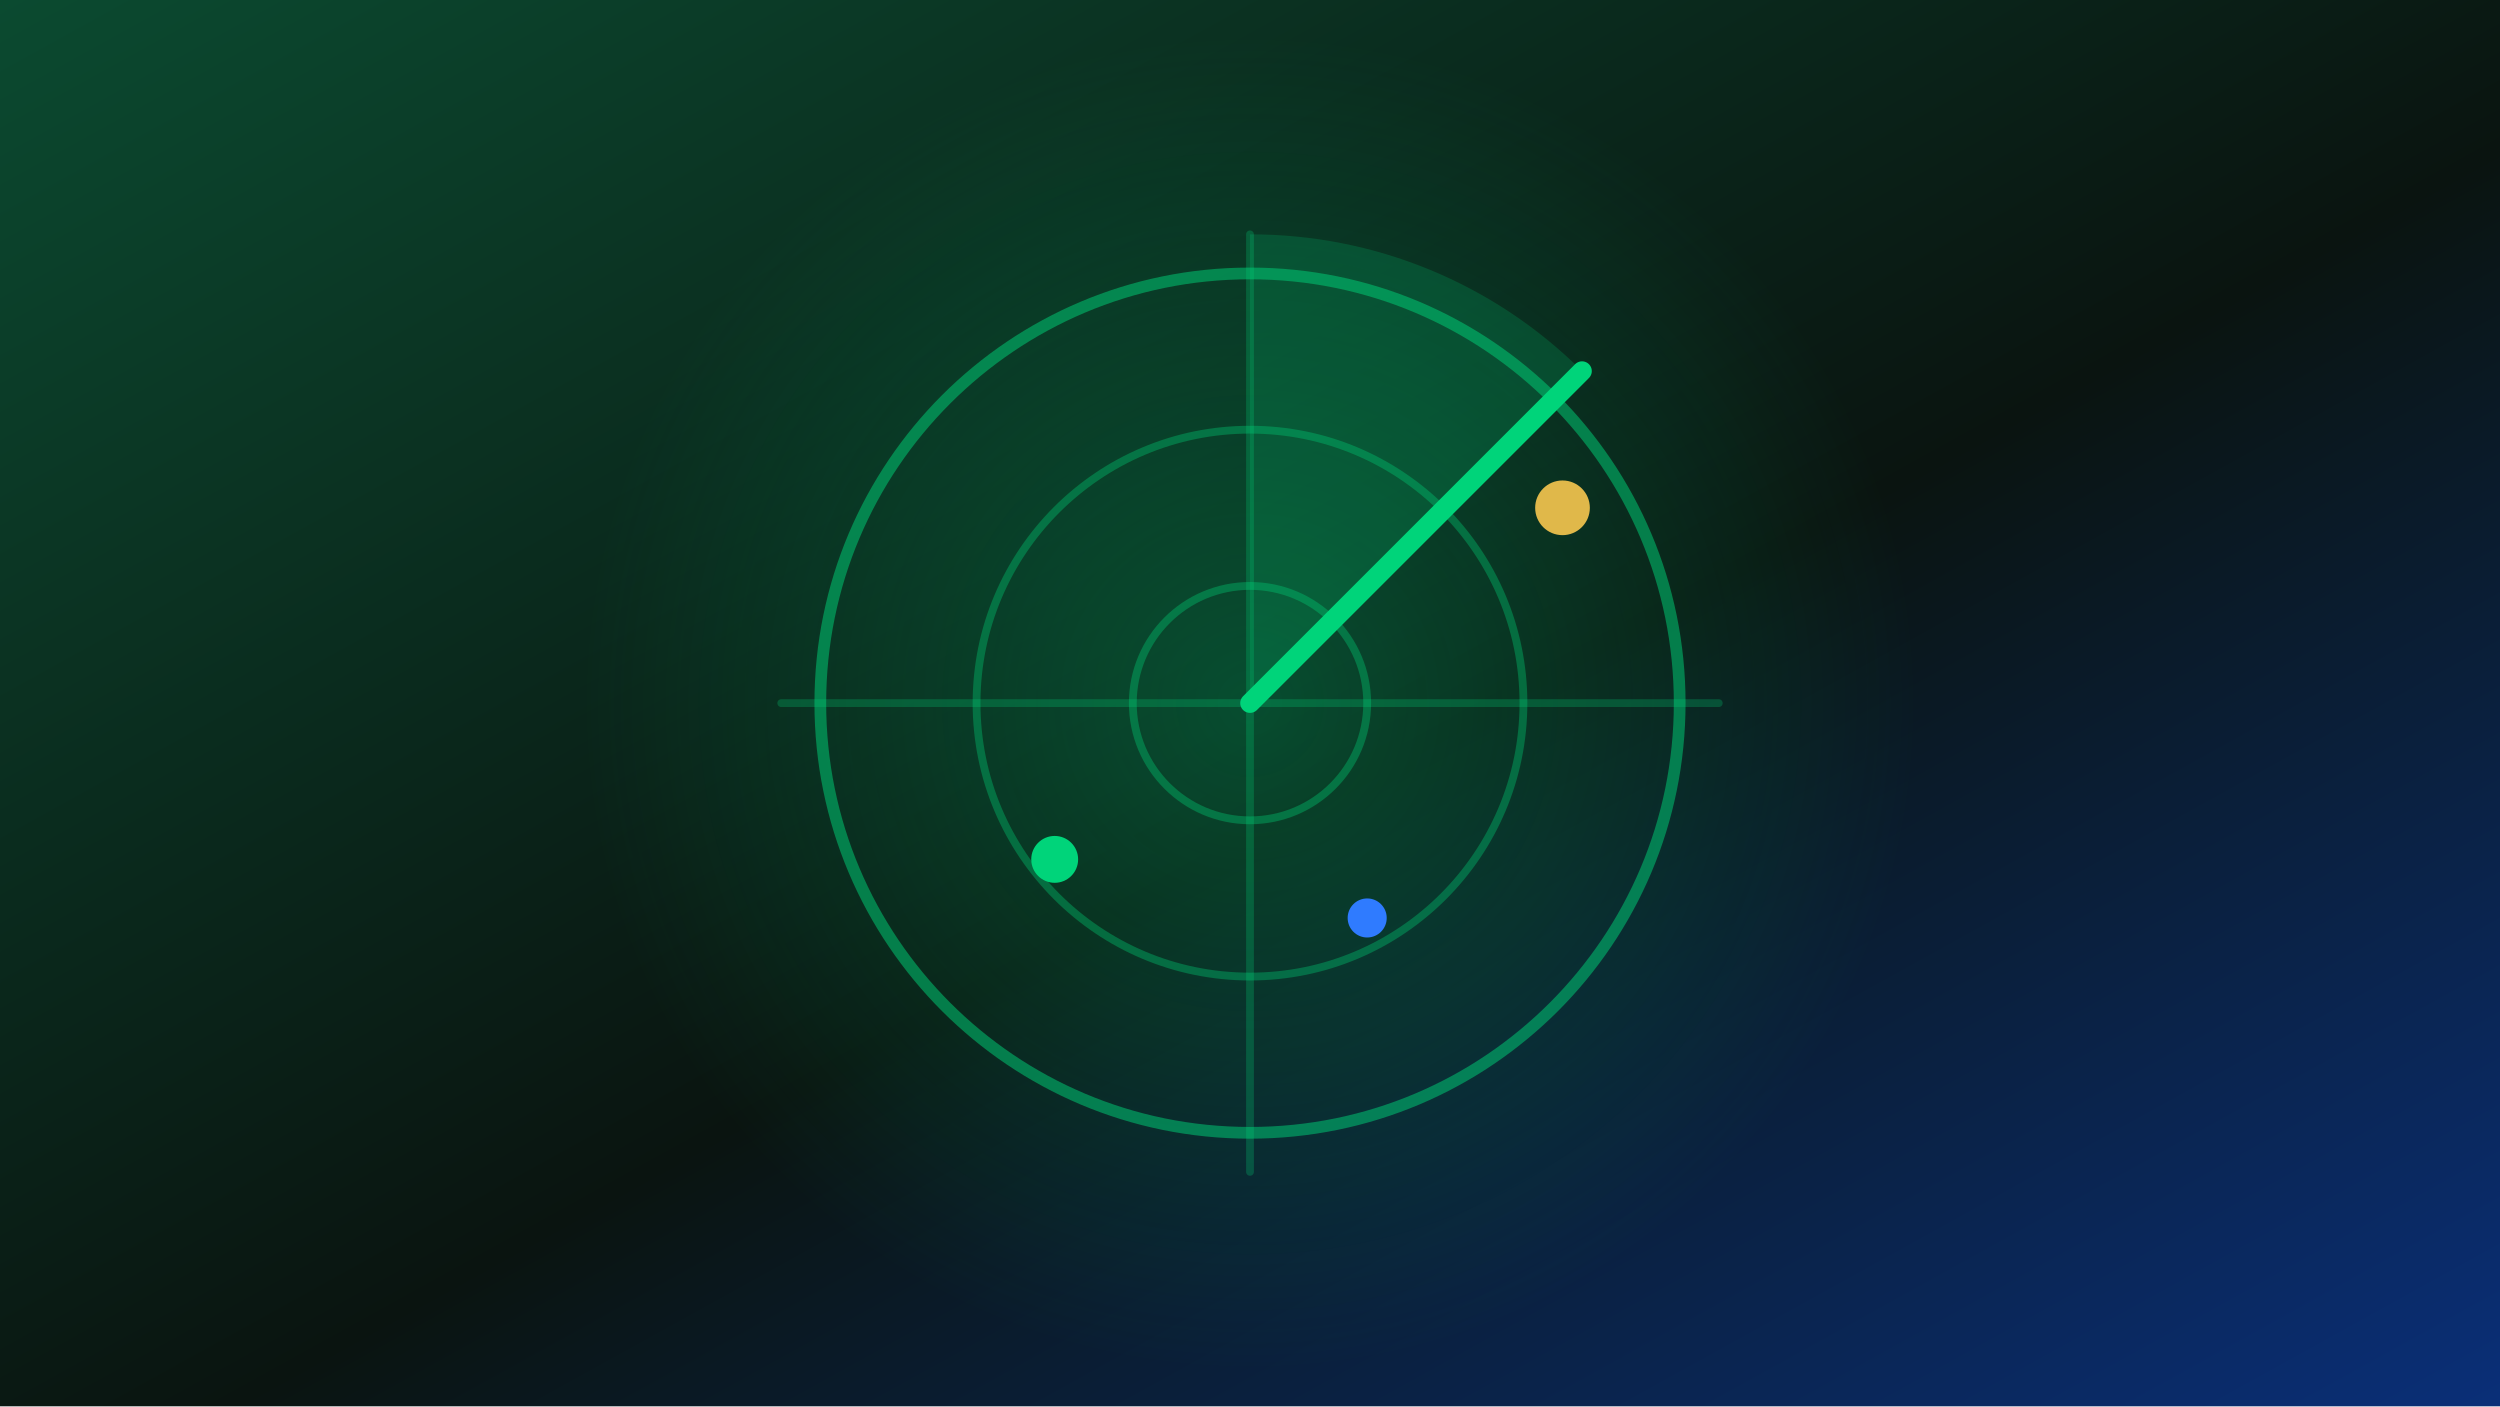
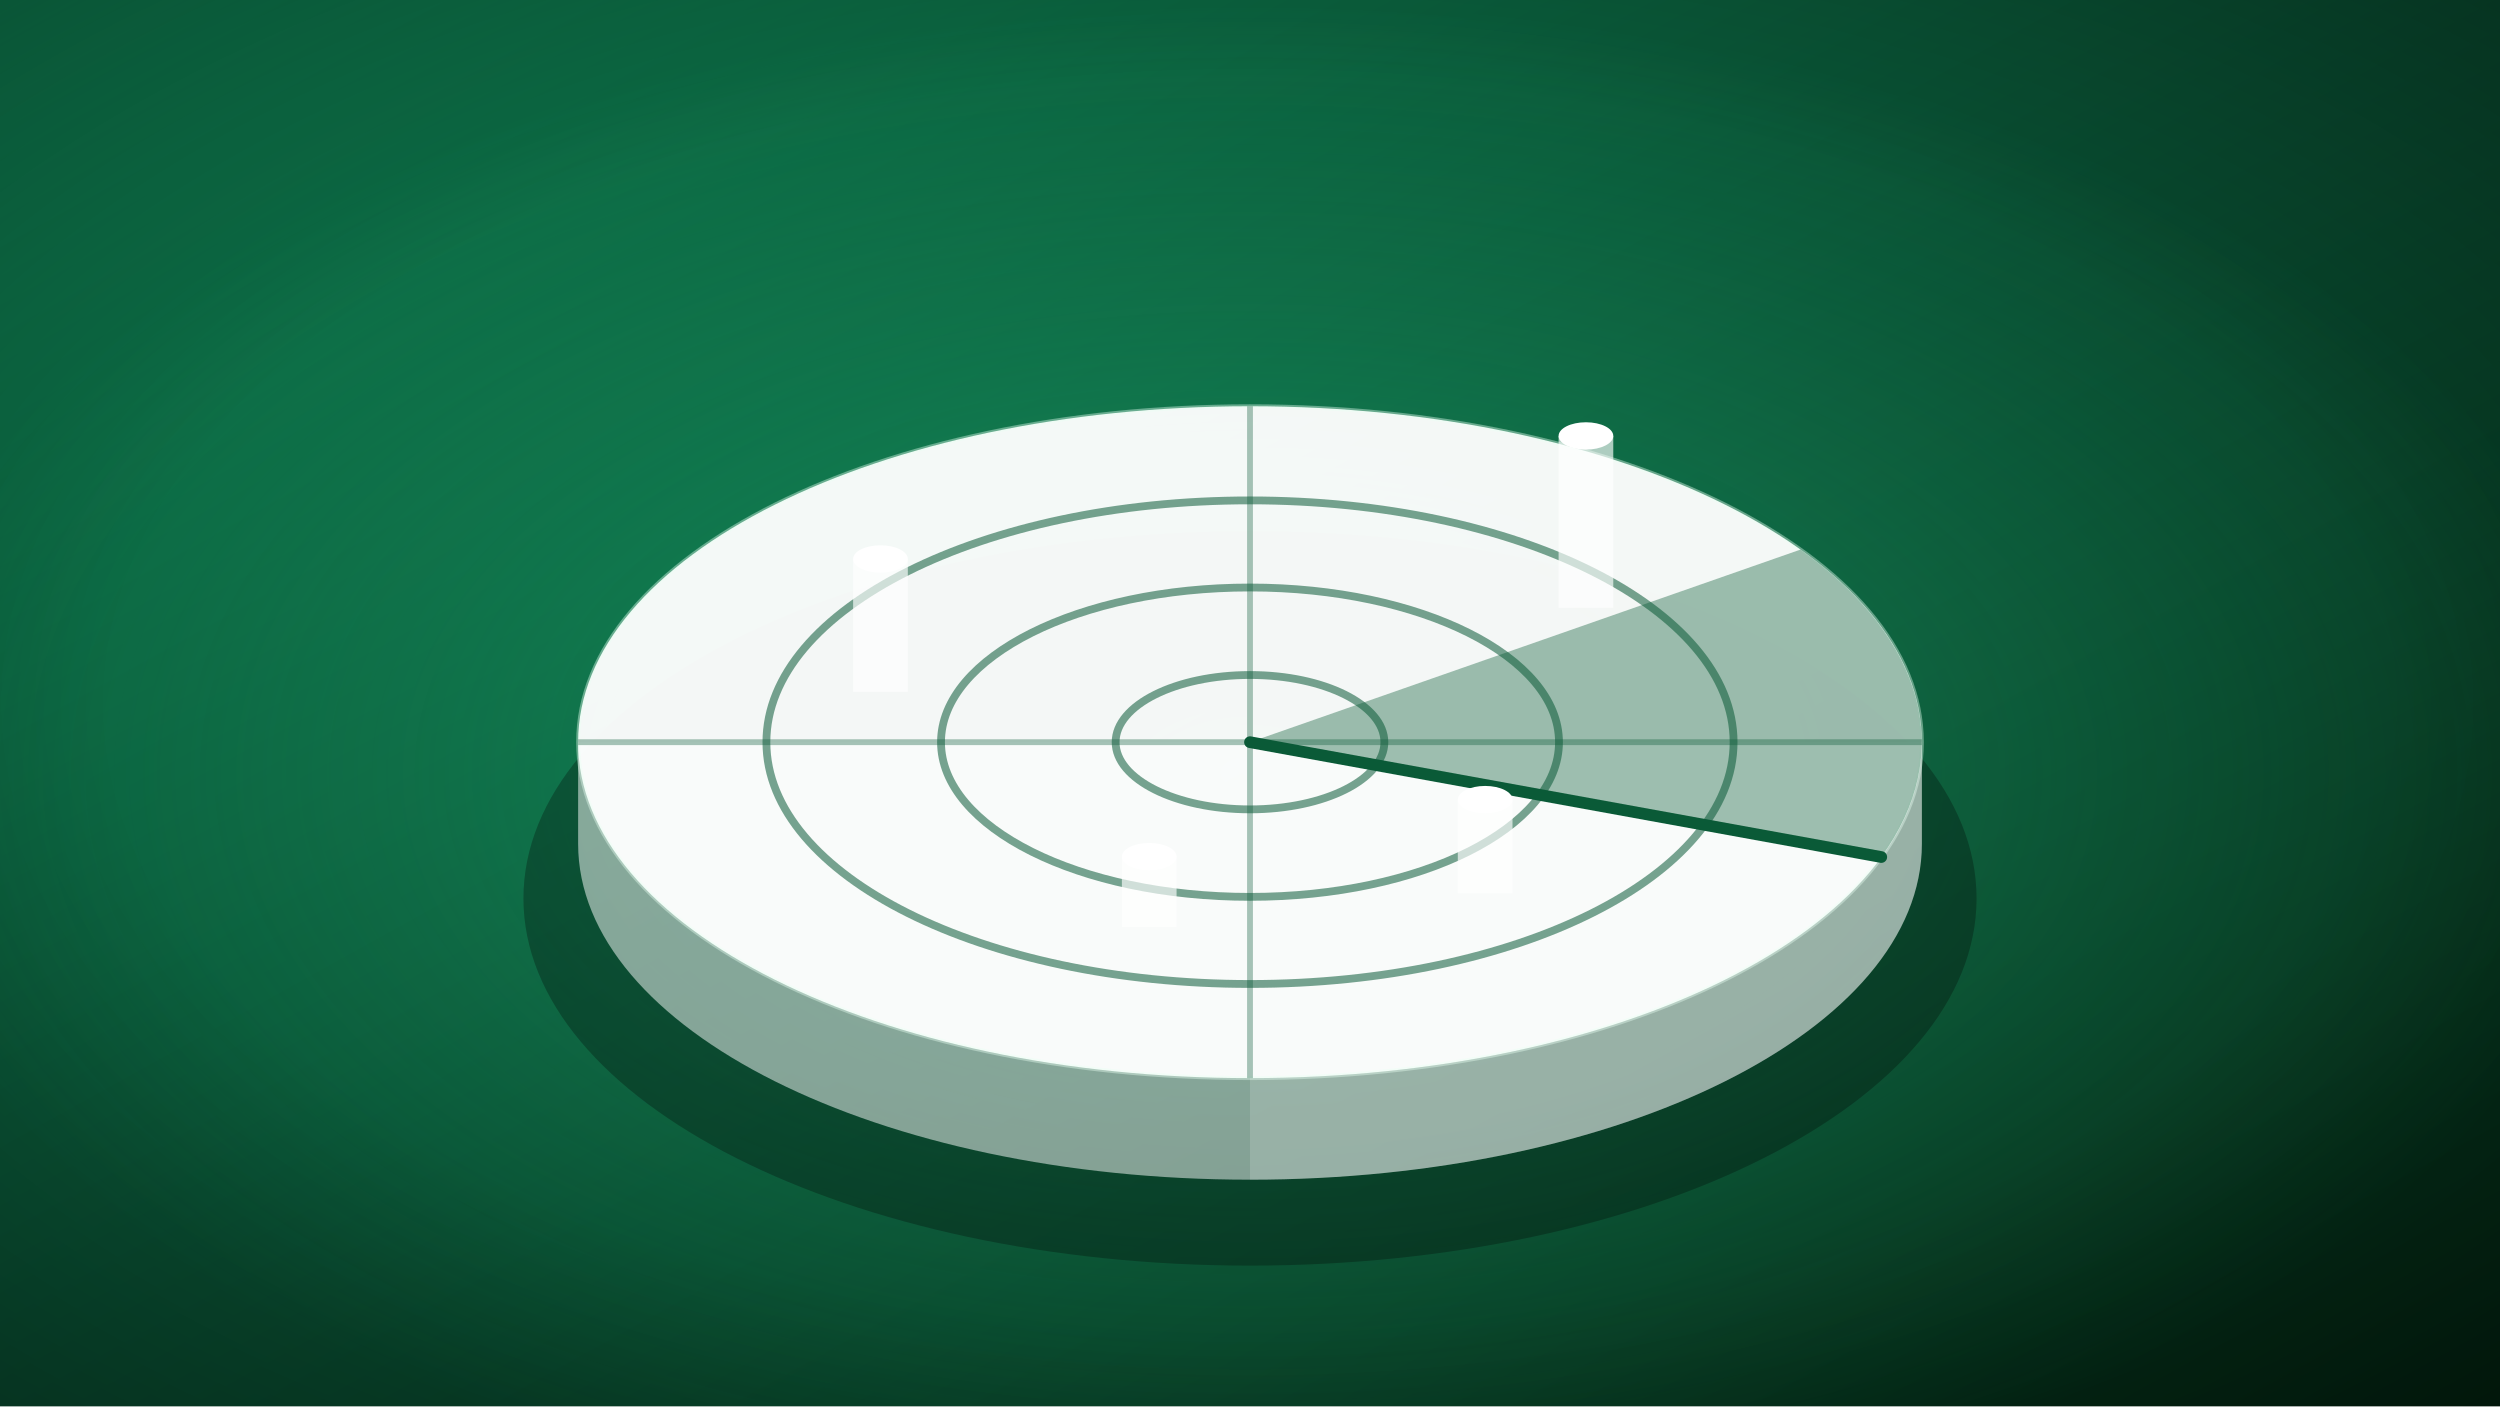
<svg xmlns="http://www.w3.org/2000/svg" viewBox="0 0 640 360" preserveAspectRatio="xMidYMid slice">
  <defs>
    <linearGradient id="bg" x1="0" y1="0" x2="1" y2="1">
-       <stop offset="0" stop-color="#0b4a30" />
-       <stop offset=".55" stop-color="#0a1410" />
-       <stop offset="1" stop-color="#0a2f78" />
+       <stop offset="0" stop-color="#0e7a4e" />
+       <stop offset=".5" stop-color="#084a2f" />
+       <stop offset="1" stop-color="#03200f" />
    </linearGradient>
-     <radialGradient id="gl" cx=".5" cy=".5" r=".5">
-       <stop offset="0" stop-color="#00d47a" stop-opacity=".28" />
-       <stop offset="1" stop-color="#00d47a" stop-opacity="0" />
+     <radialGradient id="gl" cx=".5" cy=".55" r=".55">
+       <stop offset="0" stop-color="#2cf0a0" stop-opacity=".38" />
+       <stop offset="1" stop-color="#2cf0a0" stop-opacity="0" />
+     </radialGradient>
+     <radialGradient id="vg" cx=".5" cy=".5" r=".75">
+       <stop offset=".6" stop-color="#000" stop-opacity="0" />
+       <stop offset="1" stop-color="#000" stop-opacity=".35" />
    </radialGradient>
  </defs>
  <rect width="640" height="360" fill="url(#bg)" />
-   <circle cx="320" cy="180" r="170" fill="url(#gl)" />
-   <g fill="none" stroke-linecap="round" stroke-linejoin="round">
-     <circle cx="320" cy="180" r="110" stroke="#00d47a" stroke-opacity=".5" stroke-width="3" />
-     <circle cx="320" cy="180" r="70" stroke="#00d47a" stroke-opacity=".35" stroke-width="2" />
-     <circle cx="320" cy="180" r="30" stroke="#00d47a" stroke-opacity=".35" stroke-width="2" />
-     <line x1="200" y1="180" x2="440" y2="180" stroke="#00d47a" stroke-opacity=".25" stroke-width="2" />
-     <line x1="320" y1="60" x2="320" y2="300" stroke="#00d47a" stroke-opacity=".25" stroke-width="2" />
-     <path d="M320 180L405 95" stroke="#00d47a" stroke-width="5" />
-     <path d="M320 180L405 95A120 120 0 0 0 320 60Z" fill="#00d47a" fill-opacity=".18" stroke="none" />
-     <circle cx="400" cy="130" r="7" fill="#e0b84a" stroke="none" />
-     <circle cx="270" cy="220" r="6" fill="#00d47a" stroke="none" />
-     <circle cx="350" cy="235" r="5" fill="#2f7bff" stroke="none" />
-   </g>
+   <rect width="640" height="360" fill="url(#gl)" />
+   <ellipse cx="320" cy="230" rx="186" ry="94" fill="#000" fill-opacity=".28" />
+   <path d="M148,190 L148,216 A172,86 0 0 0 492,216 L492,190 Z" fill="#fff" fill-opacity=".5" />
+   <path d="M320,302 A172,86 0 0 0 492,216 L492,190 A172,86 0 0 1 320,276 Z" fill="#fff" fill-opacity=".16" />
+   <ellipse cx="320" cy="190" rx="172" ry="86" fill="#fff" fill-opacity=".95" stroke="#eafff4" stroke-opacity=".4" />
+   <ellipse cx="320" cy="190" rx="123.8" ry="61.9" fill="none" stroke="#0a5a37" stroke-opacity=".55" stroke-width="2" />
+   <ellipse cx="320" cy="190" rx="79.1" ry="39.6" fill="none" stroke="#0a5a37" stroke-opacity=".55" stroke-width="2" />
+   <ellipse cx="320" cy="190" rx="34.4" ry="17.2" fill="none" stroke="#0a5a37" stroke-opacity=".55" stroke-width="2" />
+   <line x1="148" y1="190" x2="492" y2="190" stroke="#0a5a37" stroke-opacity=".35" stroke-width="1.5" />
+   <line x1="320" y1="104" x2="320" y2="276" stroke="#0a5a37" stroke-opacity=".35" stroke-width="1.5" />
+   <path d="M320,190 L460.9,140.7 A172,86 0 0 1 481.6,219.4 Z" fill="#0a5a37" fill-opacity=".38" />
+   <line x1="320" y1="190" x2="481.6" y2="219.4" stroke="#0a5a37" stroke-width="3" stroke-linecap="round" />
+   <rect x="218.4" y="143.1" width="14" height="34.0" fill="#fff" fill-opacity=".66" />
+   <path d="M232.4,143.1 L232.4,177.1 A7,3.5 0 0 1 218.4,177.1 L218.4,143.1 Z" fill="#fff" fill-opacity=".0" />
+   <ellipse cx="225.4" cy="143.1" rx="7" ry="3.5" fill="#fff" />
+   <rect x="373.2" y="204.7" width="14" height="24.0" fill="#fff" fill-opacity=".66" />
+   <path d="M387.2,204.7 L387.2,228.7 A7,3.5 0 0 1 373.2,228.7 L373.2,204.7 Z" fill="#fff" fill-opacity=".0" />
+   <ellipse cx="380.2" cy="204.7" rx="7" ry="3.5" fill="#fff" />
+   <rect x="399.0" y="111.6" width="14" height="44.0" fill="#fff" fill-opacity=".66" />
+   <path d="M413.0,111.6 L413.0,155.6 A7,3.5 0 0 1 399.0,155.6 L399.0,111.6 Z" fill="#fff" fill-opacity=".0" />
+   <ellipse cx="406.0" cy="111.6" rx="7" ry="3.5" fill="#fff" />
+   <rect x="287.2" y="219.3" width="14" height="18.0" fill="#fff" fill-opacity=".66" />
+   <path d="M301.2,219.3 L301.2,237.3 A7,3.5 0 0 1 287.2,237.3 L287.2,219.3 Z" fill="#fff" fill-opacity=".0" />
+   <ellipse cx="294.2" cy="219.3" rx="7" ry="3.5" fill="#fff" />
+   <rect width="640" height="360" fill="url(#vg)" />
</svg>
